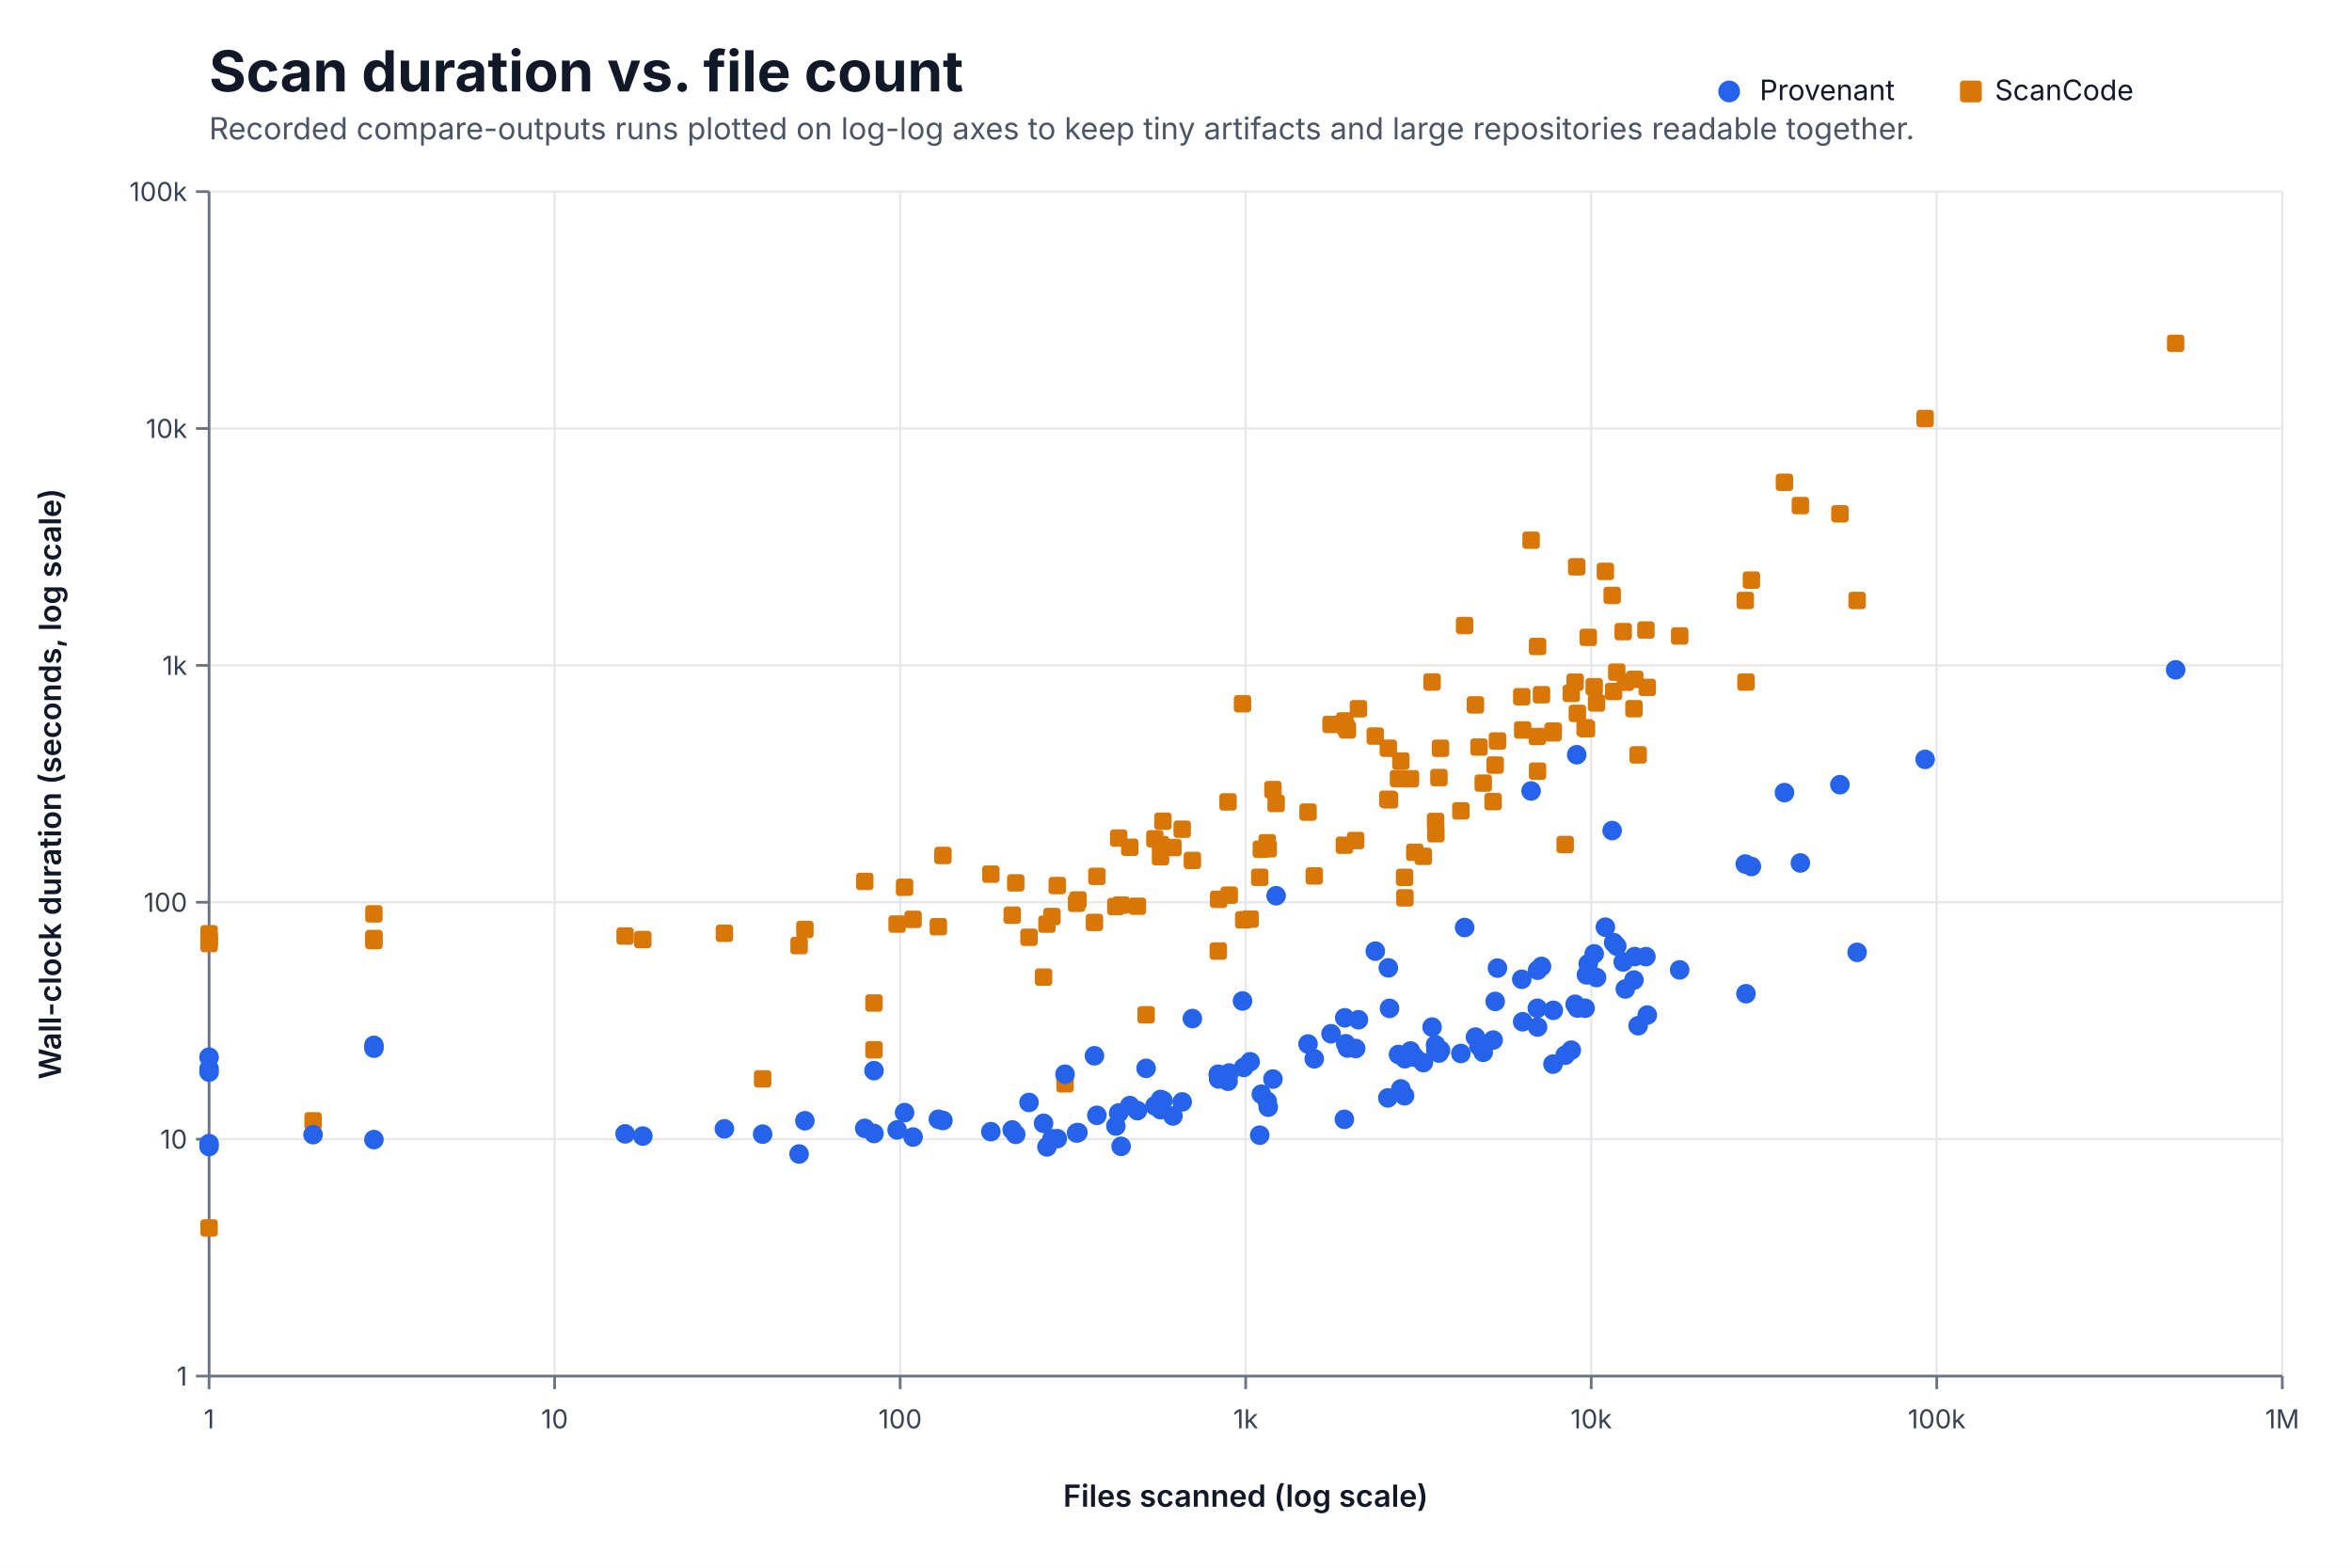
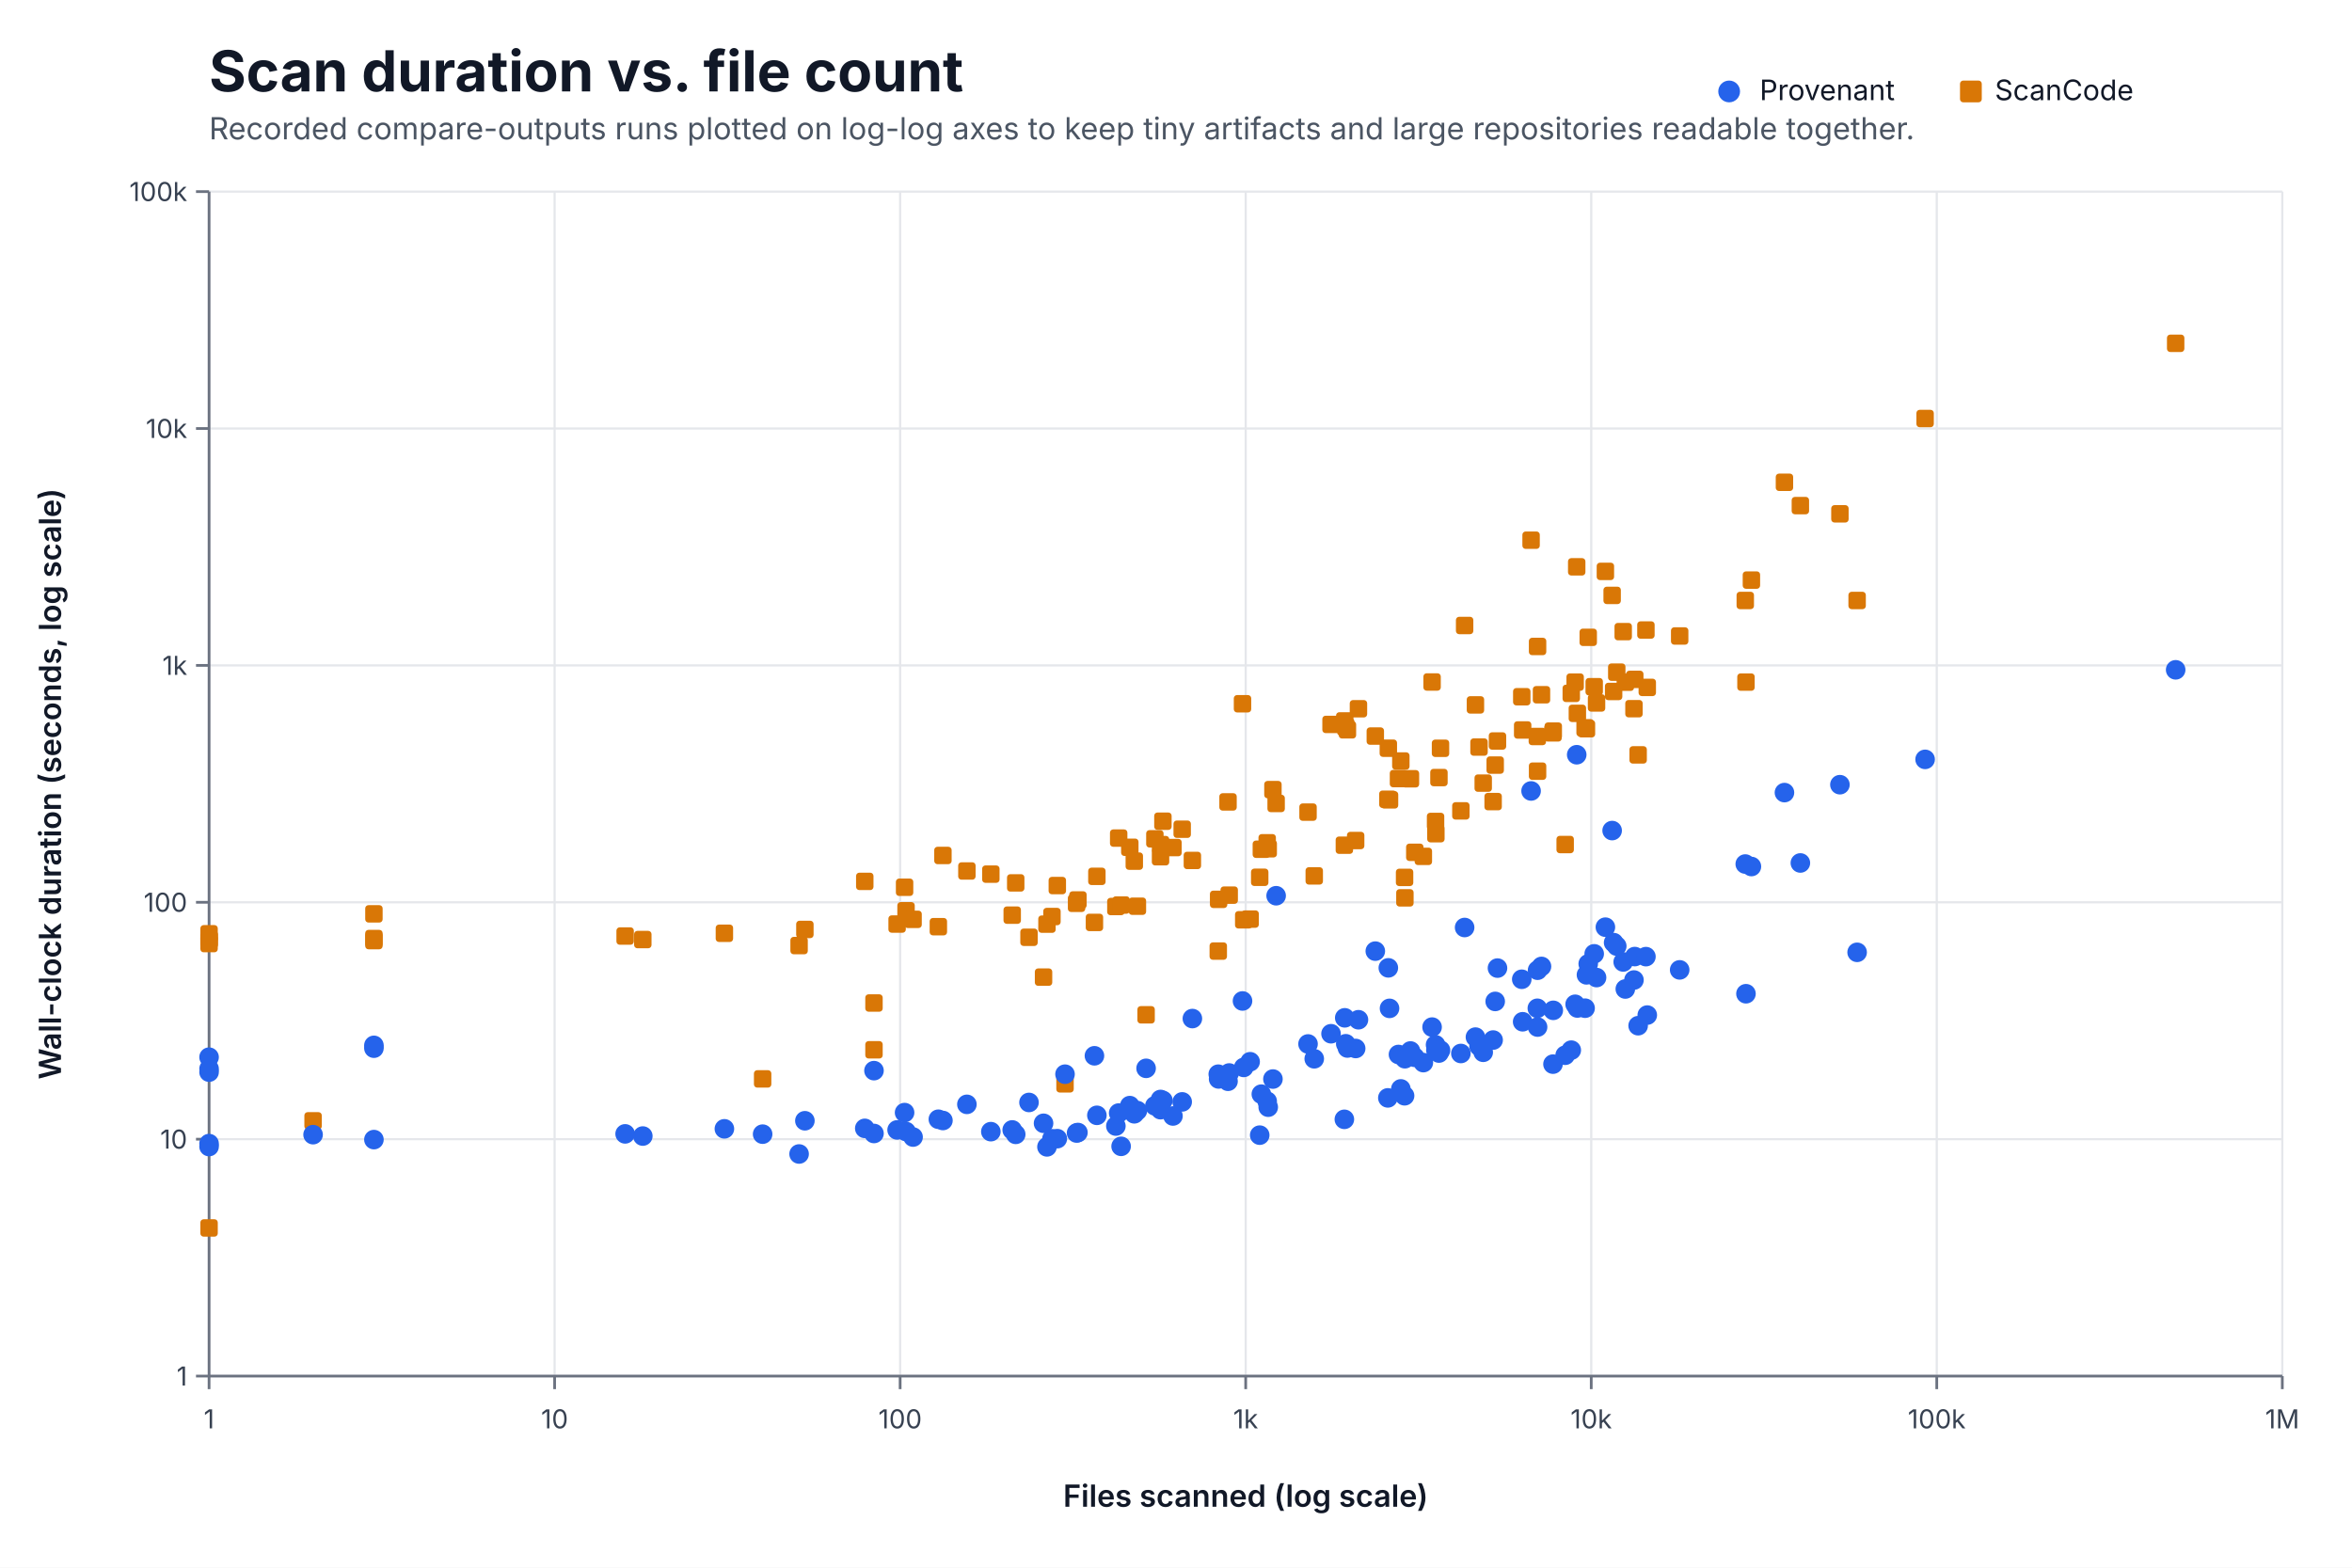
<svg xmlns="http://www.w3.org/2000/svg" width="1080" height="720" viewBox="0 0 1080 720" role="img" aria-labelledby="title desc">
  <style>
    text { font-family: -apple-system, BlinkMacSystemFont, "Segoe UI", sans-serif; fill: #111827; }
    .title { font-size: 26px; font-weight: 700; }
    .subtitle { font-size: 14px; fill: #4b5563; }
    .axis-label { font-size: 14px; font-weight: 600; }
    .tick { font-size: 12px; fill: #374151; }
    .grid { stroke: #e5e7eb; stroke-width: 1; }
    .axis { stroke: #6b7280; stroke-width: 1.25; }
    .legend-label { font-size: 13px; }
  </style>
  <rect x="0" y="0" width="1080" height="720" fill="white" />
  <text class="title" x="96" y="42">Scan duration vs. file count</text>
  <text class="subtitle" x="96" y="64">Recorded compare-outputs runs plotted on log-log axes to keep tiny artifacts and large repositories readable together.</text>
  <line class="grid" x1="96.00" y1="632.00" x2="1048.00" y2="632.00" />
  <line class="grid" x1="96.00" y1="523.20" x2="1048.00" y2="523.20" />
  <line class="grid" x1="96.00" y1="414.40" x2="1048.00" y2="414.40" />
  <line class="grid" x1="96.00" y1="305.60" x2="1048.00" y2="305.60" />
  <line class="grid" x1="96.00" y1="196.80" x2="1048.00" y2="196.80" />
  <line class="grid" x1="96.00" y1="88.00" x2="1048.00" y2="88.00" />
  <line class="grid" x1="96.00" y1="88.00" x2="96.00" y2="632.00" />
  <line class="grid" x1="254.67" y1="88.00" x2="254.67" y2="632.00" />
  <line class="grid" x1="413.33" y1="88.00" x2="413.33" y2="632.00" />
  <line class="grid" x1="572.00" y1="88.00" x2="572.00" y2="632.00" />
  <line class="grid" x1="730.67" y1="88.00" x2="730.67" y2="632.00" />
  <line class="grid" x1="889.33" y1="88.00" x2="889.33" y2="632.00" />
  <line class="grid" x1="1048.00" y1="88.00" x2="1048.00" y2="632.00" />
  <line class="axis" x1="96.00" y1="632.00" x2="1048.00" y2="632.00" />
  <line class="axis" x1="96.00" y1="88.00" x2="96.00" y2="632.00" />
  <line class="axis" x1="96.00" y1="632.00" x2="96.00" y2="638.00" />
  <text class="tick" x="96.00" y="656.00" text-anchor="middle">1</text>
  <line class="axis" x1="254.67" y1="632.00" x2="254.67" y2="638.00" />
  <text class="tick" x="254.67" y="656.00" text-anchor="middle">10</text>
  <line class="axis" x1="413.33" y1="632.00" x2="413.33" y2="638.00" />
  <text class="tick" x="413.33" y="656.00" text-anchor="middle">100</text>
  <line class="axis" x1="572.00" y1="632.00" x2="572.00" y2="638.00" />
  <text class="tick" x="572.00" y="656.00" text-anchor="middle">1k</text>
  <line class="axis" x1="730.67" y1="632.00" x2="730.67" y2="638.00" />
  <text class="tick" x="730.67" y="656.00" text-anchor="middle">10k</text>
  <line class="axis" x1="889.33" y1="632.00" x2="889.33" y2="638.00" />
  <text class="tick" x="889.33" y="656.00" text-anchor="middle">100k</text>
  <line class="axis" x1="1048.00" y1="632.00" x2="1048.00" y2="638.00" />
  <text class="tick" x="1048.00" y="656.00" text-anchor="middle">1M</text>
  <line class="axis" x1="90.00" y1="632.00" x2="96.00" y2="632.00" />
  <text class="tick" x="86.00" y="632.00" text-anchor="end" dominant-baseline="middle">1</text>
  <line class="axis" x1="90.00" y1="523.20" x2="96.00" y2="523.20" />
  <text class="tick" x="86.00" y="523.20" text-anchor="end" dominant-baseline="middle">10</text>
  <line class="axis" x1="90.00" y1="414.40" x2="96.00" y2="414.40" />
  <text class="tick" x="86.00" y="414.40" text-anchor="end" dominant-baseline="middle">100</text>
  <line class="axis" x1="90.00" y1="305.60" x2="96.00" y2="305.60" />
  <text class="tick" x="86.00" y="305.60" text-anchor="end" dominant-baseline="middle">1k</text>
  <line class="axis" x1="90.00" y1="196.80" x2="96.00" y2="196.80" />
  <text class="tick" x="86.00" y="196.80" text-anchor="end" dominant-baseline="middle">10k</text>
  <line class="axis" x1="90.00" y1="88.00" x2="96.00" y2="88.00" />
  <text class="tick" x="86.00" y="88.00" text-anchor="end" dominant-baseline="middle">100k</text>
  <text class="axis-label" x="572.00" y="692.00" text-anchor="middle">Files scanned (log scale)</text>
  <text class="axis-label" x="28" y="360.00" transform="rotate(-90 28 360.00)" text-anchor="middle">Wall-clock duration (seconds, log scale)</text>
  <g aria-label="Legend">
    <circle cx="794" cy="42" r="5" fill="#2563eb" />
    <text class="legend-label" x="808" y="46">Provenant</text>
    <rect x="900" y="37" width="10" height="10" fill="#d97706" rx="1.5" />
    <text class="legend-label" x="916" y="46">ScanCode</text>
  </g>
  <g aria-label="ScanCode points">
    <rect x="92.00" y="427.72" width="8" height="8" fill="#d97706" rx="1.5" />
    <rect x="92.00" y="559.97" width="8" height="8" fill="#d97706" rx="1.5" />
    <rect x="92.00" y="429.37" width="8" height="8" fill="#d97706" rx="1.5" />
    <rect x="92.00" y="424.87" width="8" height="8" fill="#d97706" rx="1.5" />
    <rect x="92.00" y="427.37" width="8" height="8" fill="#d97706" rx="1.5" />
    <rect x="139.76" y="510.78" width="8" height="8" fill="#d97706" rx="1.5" />
    <rect x="167.70" y="427.06" width="8" height="8" fill="#d97706" rx="1.5" />
    <rect x="167.70" y="427.99" width="8" height="8" fill="#d97706" rx="1.5" />
    <rect x="167.70" y="415.71" width="8" height="8" fill="#d97706" rx="1.5" />
    <rect x="283.05" y="425.90" width="8" height="8" fill="#d97706" rx="1.5" />
    <rect x="291.17" y="427.52" width="8" height="8" fill="#d97706" rx="1.5" />
    <rect x="328.63" y="424.63" width="8" height="8" fill="#d97706" rx="1.5" />
    <rect x="346.19" y="491.51" width="8" height="8" fill="#d97706" rx="1.5" />
    <rect x="362.93" y="430.28" width="8" height="8" fill="#d97706" rx="1.5" />
    <rect x="365.59" y="422.87" width="8" height="8" fill="#d97706" rx="1.5" />
    <rect x="393.09" y="400.80" width="8" height="8" fill="#d97706" rx="1.5" />
    <rect x="397.32" y="478.15" width="8" height="8" fill="#d97706" rx="1.5" />
    <rect x="397.32" y="456.66" width="8" height="8" fill="#d97706" rx="1.5" />
    <rect x="407.94" y="420.39" width="8" height="8" fill="#d97706" rx="1.5" />
    <rect x="411.37" y="403.50" width="8" height="8" fill="#d97706" rx="1.5" />
+     <rect x="412.04" y="414.30" width="8" height="8" fill="#d97706" rx="1.5" />
    <rect x="415.27" y="418.23" width="8" height="8" fill="#d97706" rx="1.5" />
    <rect x="426.88" y="421.60" width="8" height="8" fill="#d97706" rx="1.5" />
    <rect x="428.98" y="388.90" width="8" height="8" fill="#d97706" rx="1.5" />
+     <rect x="439.98" y="396.02" width="8" height="8" fill="#d97706" rx="1.5" />
    <rect x="450.98" y="397.47" width="8" height="8" fill="#d97706" rx="1.5" />
    <rect x="460.79" y="416.30" width="8" height="8" fill="#d97706" rx="1.5" />
    <rect x="462.40" y="401.49" width="8" height="8" fill="#d97706" rx="1.5" />
    <rect x="468.50" y="426.47" width="8" height="8" fill="#d97706" rx="1.5" />
    <rect x="475.18" y="444.77" width="8" height="8" fill="#d97706" rx="1.5" />
    <rect x="476.75" y="420.44" width="8" height="8" fill="#d97706" rx="1.5" />
    <rect x="479.04" y="416.95" width="8" height="8" fill="#d97706" rx="1.5" />
    <rect x="481.50" y="402.72" width="8" height="8" fill="#d97706" rx="1.5" />
    <rect x="485.04" y="493.77" width="8" height="8" fill="#d97706" rx="1.5" />
    <rect x="490.34" y="410.86" width="8" height="8" fill="#d97706" rx="1.5" />
    <rect x="490.97" y="409.34" width="8" height="8" fill="#d97706" rx="1.5" />
    <rect x="498.55" y="419.64" width="8" height="8" fill="#d97706" rx="1.5" />
    <rect x="499.67" y="398.49" width="8" height="8" fill="#d97706" rx="1.5" />
    <rect x="508.39" y="412.34" width="8" height="8" fill="#d97706" rx="1.5" />
    <rect x="509.68" y="380.92" width="8" height="8" fill="#d97706" rx="1.5" />
    <rect x="510.80" y="411.66" width="8" height="8" fill="#d97706" rx="1.5" />
    <rect x="514.79" y="385.13" width="8" height="8" fill="#d97706" rx="1.5" />
+     <rect x="516.85" y="391.50" width="8" height="8" fill="#d97706" rx="1.5" />
    <rect x="518.28" y="412.20" width="8" height="8" fill="#d97706" rx="1.5" />
    <rect x="522.27" y="462.08" width="8" height="8" fill="#d97706" rx="1.5" />
    <rect x="526.30" y="381.25" width="8" height="8" fill="#d97706" rx="1.5" />
    <rect x="528.90" y="383.91" width="8" height="8" fill="#d97706" rx="1.5" />
    <rect x="528.90" y="389.48" width="8" height="8" fill="#d97706" rx="1.5" />
    <rect x="529.99" y="373.16" width="8" height="8" fill="#d97706" rx="1.5" />
    <rect x="534.61" y="385.27" width="8" height="8" fill="#d97706" rx="1.5" />
    <rect x="538.84" y="376.84" width="8" height="8" fill="#d97706" rx="1.5" />
    <rect x="543.52" y="391.18" width="8" height="8" fill="#d97706" rx="1.5" />
    <rect x="555.41" y="432.81" width="8" height="8" fill="#d97706" rx="1.5" />
    <rect x="555.57" y="409.04" width="8" height="8" fill="#d97706" rx="1.5" />
    <rect x="559.89" y="364.30" width="8" height="8" fill="#d97706" rx="1.5" />
    <rect x="560.43" y="407.11" width="8" height="8" fill="#d97706" rx="1.5" />
    <rect x="566.54" y="319.22" width="8" height="8" fill="#d97706" rx="1.5" />
    <rect x="567.10" y="418.44" width="8" height="8" fill="#d97706" rx="1.5" />
    <rect x="570.04" y="418.11" width="8" height="8" fill="#d97706" rx="1.5" />
    <rect x="574.44" y="398.92" width="8" height="8" fill="#d97706" rx="1.5" />
    <rect x="575.19" y="386.04" width="8" height="8" fill="#d97706" rx="1.5" />
    <rect x="577.87" y="383.06" width="8" height="8" fill="#d97706" rx="1.5" />
    <rect x="578.35" y="385.81" width="8" height="8" fill="#d97706" rx="1.5" />
    <rect x="580.51" y="358.66" width="8" height="8" fill="#d97706" rx="1.5" />
    <rect x="581.98" y="365.01" width="8" height="8" fill="#d97706" rx="1.5" />
    <rect x="596.63" y="368.99" width="8" height="8" fill="#d97706" rx="1.5" />
    <rect x="599.48" y="398.28" width="8" height="8" fill="#d97706" rx="1.5" />
    <rect x="607.19" y="328.71" width="8" height="8" fill="#d97706" rx="1.5" />
    <rect x="613.31" y="384.18" width="8" height="8" fill="#d97706" rx="1.5" />
    <rect x="613.49" y="327.10" width="8" height="8" fill="#d97706" rx="1.5" />
    <rect x="613.95" y="329.87" width="8" height="8" fill="#d97706" rx="1.5" />
    <rect x="614.72" y="331.19" width="8" height="8" fill="#d97706" rx="1.5" />
    <rect x="618.50" y="382.03" width="8" height="8" fill="#d97706" rx="1.5" />
    <rect x="619.78" y="321.51" width="8" height="8" fill="#d97706" rx="1.5" />
    <rect x="627.52" y="334.06" width="8" height="8" fill="#d97706" rx="1.5" />
    <rect x="633.28" y="363.07" width="8" height="8" fill="#d97706" rx="1.5" />
    <rect x="633.50" y="339.64" width="8" height="8" fill="#d97706" rx="1.5" />
    <rect x="634.05" y="363.36" width="8" height="8" fill="#d97706" rx="1.5" />
    <rect x="638.16" y="353.58" width="8" height="8" fill="#d97706" rx="1.5" />
    <rect x="639.24" y="345.52" width="8" height="8" fill="#d97706" rx="1.5" />
    <rect x="640.96" y="398.96" width="8" height="8" fill="#d97706" rx="1.5" />
    <rect x="641.11" y="408.36" width="8" height="8" fill="#d97706" rx="1.5" />
    <rect x="643.66" y="353.67" width="8" height="8" fill="#d97706" rx="1.5" />
    <rect x="645.65" y="387.44" width="8" height="8" fill="#d97706" rx="1.5" />
    <rect x="649.58" y="389.31" width="8" height="8" fill="#d97706" rx="1.5" />
    <rect x="653.59" y="309.22" width="8" height="8" fill="#d97706" rx="1.5" />
    <rect x="655.19" y="373.28" width="8" height="8" fill="#d97706" rx="1.5" />
    <rect x="655.34" y="378.89" width="8" height="8" fill="#d97706" rx="1.5" />
    <rect x="656.74" y="353.11" width="8" height="8" fill="#d97706" rx="1.5" />
    <rect x="657.46" y="339.67" width="8" height="8" fill="#d97706" rx="1.5" />
    <rect x="666.81" y="368.42" width="8" height="8" fill="#d97706" rx="1.5" />
    <rect x="668.53" y="283.27" width="8" height="8" fill="#d97706" rx="1.5" />
    <rect x="673.50" y="319.74" width="8" height="8" fill="#d97706" rx="1.5" />
    <rect x="675.14" y="339.11" width="8" height="8" fill="#d97706" rx="1.5" />
    <rect x="677.07" y="355.67" width="8" height="8" fill="#d97706" rx="1.5" />
    <rect x="681.62" y="364.16" width="8" height="8" fill="#d97706" rx="1.5" />
    <rect x="682.57" y="347.38" width="8" height="8" fill="#d97706" rx="1.5" />
    <rect x="683.62" y="336.32" width="8" height="8" fill="#d97706" rx="1.5" />
    <rect x="694.77" y="315.99" width="8" height="8" fill="#d97706" rx="1.5" />
    <rect x="695.18" y="331.26" width="8" height="8" fill="#d97706" rx="1.5" />
    <rect x="699.05" y="244.10" width="8" height="8" fill="#d97706" rx="1.5" />
    <rect x="701.92" y="334.25" width="8" height="8" fill="#d97706" rx="1.5" />
    <rect x="702.03" y="350.18" width="8" height="8" fill="#d97706" rx="1.5" />
    <rect x="702.03" y="292.91" width="8" height="8" fill="#d97706" rx="1.5" />
    <rect x="703.83" y="315.08" width="8" height="8" fill="#d97706" rx="1.5" />
    <rect x="709.11" y="332.59" width="8" height="8" fill="#d97706" rx="1.5" />
    <rect x="709.24" y="331.79" width="8" height="8" fill="#d97706" rx="1.5" />
    <rect x="714.70" y="383.87" width="8" height="8" fill="#d97706" rx="1.5" />
    <rect x="717.50" y="314.45" width="8" height="8" fill="#d97706" rx="1.5" />
    <rect x="719.28" y="309.28" width="8" height="8" fill="#d97706" rx="1.5" />
    <rect x="720.00" y="256.33" width="8" height="8" fill="#d97706" rx="1.5" />
    <rect x="720.30" y="323.62" width="8" height="8" fill="#d97706" rx="1.5" />
    <rect x="723.85" y="330.25" width="8" height="8" fill="#d97706" rx="1.5" />
    <rect x="724.48" y="330.69" width="8" height="8" fill="#d97706" rx="1.5" />
    <rect x="725.29" y="288.71" width="8" height="8" fill="#d97706" rx="1.5" />
    <rect x="728.03" y="311.39" width="8" height="8" fill="#d97706" rx="1.5" />
    <rect x="729.11" y="318.85" width="8" height="8" fill="#d97706" rx="1.5" />
    <rect x="733.17" y="258.43" width="8" height="8" fill="#d97706" rx="1.5" />
    <rect x="736.27" y="269.45" width="8" height="8" fill="#d97706" rx="1.5" />
    <rect x="736.95" y="313.57" width="8" height="8" fill="#d97706" rx="1.5" />
    <rect x="738.39" y="304.71" width="8" height="8" fill="#d97706" rx="1.5" />
    <rect x="741.35" y="286.09" width="8" height="8" fill="#d97706" rx="1.5" />
    <rect x="742.32" y="309.33" width="8" height="8" fill="#d97706" rx="1.5" />
    <rect x="746.29" y="321.48" width="8" height="8" fill="#d97706" rx="1.5" />
    <rect x="746.66" y="308.03" width="8" height="8" fill="#d97706" rx="1.5" />
    <rect x="748.21" y="342.70" width="8" height="8" fill="#d97706" rx="1.5" />
    <rect x="751.78" y="285.35" width="8" height="8" fill="#d97706" rx="1.5" />
    <rect x="752.40" y="311.70" width="8" height="8" fill="#d97706" rx="1.5" />
    <rect x="767.28" y="288.09" width="8" height="8" fill="#d97706" rx="1.5" />
    <rect x="797.40" y="271.78" width="8" height="8" fill="#d97706" rx="1.5" />
    <rect x="797.72" y="309.27" width="8" height="8" fill="#d97706" rx="1.5" />
    <rect x="800.22" y="262.42" width="8" height="8" fill="#d97706" rx="1.5" />
    <rect x="815.39" y="217.51" width="8" height="8" fill="#d97706" rx="1.5" />
    <rect x="822.70" y="228.21" width="8" height="8" fill="#d97706" rx="1.5" />
    <rect x="840.86" y="231.99" width="8" height="8" fill="#d97706" rx="1.5" />
    <rect x="848.76" y="271.78" width="8" height="8" fill="#d97706" rx="1.5" />
    <rect x="879.98" y="188.22" width="8" height="8" fill="#d97706" rx="1.5" />
    <rect x="995.03" y="153.67" width="8" height="8" fill="#d97706" rx="1.5" />
  </g>
  <g aria-label="Provenant points">
    <circle cx="96.00" cy="526.58" r="4.5" fill="#2563eb" />
    <circle cx="96.00" cy="492.40" r="4.5" fill="#2563eb" />
    <circle cx="96.00" cy="485.54" r="4.5" fill="#2563eb" />
    <circle cx="96.00" cy="490.88" r="4.5" fill="#2563eb" />
    <circle cx="96.00" cy="525.23" r="4.5" fill="#2563eb" />
    <circle cx="143.76" cy="521.12" r="4.5" fill="#2563eb" />
    <circle cx="171.70" cy="523.39" r="4.5" fill="#2563eb" />
    <circle cx="171.70" cy="480.11" r="4.5" fill="#2563eb" />
    <circle cx="171.70" cy="481.40" r="4.5" fill="#2563eb" />
    <circle cx="287.05" cy="520.76" r="4.5" fill="#2563eb" />
    <circle cx="295.17" cy="521.76" r="4.5" fill="#2563eb" />
    <circle cx="332.63" cy="518.44" r="4.5" fill="#2563eb" />
    <circle cx="350.19" cy="520.89" r="4.5" fill="#2563eb" />
    <circle cx="366.93" cy="530.00" r="4.5" fill="#2563eb" />
    <circle cx="369.59" cy="514.74" r="4.5" fill="#2563eb" />
    <circle cx="397.09" cy="518.23" r="4.5" fill="#2563eb" />
    <circle cx="401.32" cy="491.72" r="4.5" fill="#2563eb" />
    <circle cx="401.32" cy="520.58" r="4.5" fill="#2563eb" />
    <circle cx="411.94" cy="518.95" r="4.5" fill="#2563eb" />
    <circle cx="415.37" cy="510.99" r="4.5" fill="#2563eb" />
+     <circle cx="416.04" cy="519.69" r="4.5" fill="#2563eb" />
    <circle cx="419.27" cy="522.22" r="4.5" fill="#2563eb" />
    <circle cx="430.88" cy="514.04" r="4.5" fill="#2563eb" />
    <circle cx="432.98" cy="514.62" r="4.5" fill="#2563eb" />
+     <circle cx="443.98" cy="507.20" r="4.5" fill="#2563eb" />
    <circle cx="454.98" cy="519.74" r="4.5" fill="#2563eb" />
    <circle cx="464.79" cy="518.95" r="4.5" fill="#2563eb" />
    <circle cx="466.40" cy="520.98" r="4.5" fill="#2563eb" />
    <circle cx="472.50" cy="506.33" r="4.5" fill="#2563eb" />
    <circle cx="479.18" cy="515.90" r="4.5" fill="#2563eb" />
    <circle cx="480.75" cy="526.73" r="4.5" fill="#2563eb" />
    <circle cx="483.04" cy="523.01" r="4.5" fill="#2563eb" />
    <circle cx="485.50" cy="522.96" r="4.5" fill="#2563eb" />
    <circle cx="489.04" cy="493.35" r="4.5" fill="#2563eb" />
    <circle cx="494.34" cy="520.36" r="4.5" fill="#2563eb" />
    <circle cx="494.97" cy="520.14" r="4.5" fill="#2563eb" />
    <circle cx="502.55" cy="484.90" r="4.5" fill="#2563eb" />
    <circle cx="503.67" cy="512.24" r="4.5" fill="#2563eb" />
    <circle cx="512.39" cy="517.17" r="4.5" fill="#2563eb" />
    <circle cx="513.68" cy="511.20" r="4.5" fill="#2563eb" />
    <circle cx="514.80" cy="526.48" r="4.5" fill="#2563eb" />
    <circle cx="518.79" cy="507.78" r="4.5" fill="#2563eb" />
+     <circle cx="520.85" cy="511.54" r="4.5" fill="#2563eb" />
    <circle cx="522.28" cy="510.08" r="4.5" fill="#2563eb" />
    <circle cx="526.27" cy="490.66" r="4.5" fill="#2563eb" />
    <circle cx="530.30" cy="507.88" r="4.5" fill="#2563eb" />
    <circle cx="532.90" cy="504.96" r="4.5" fill="#2563eb" />
    <circle cx="532.90" cy="509.65" r="4.5" fill="#2563eb" />
    <circle cx="533.99" cy="505.42" r="4.5" fill="#2563eb" />
    <circle cx="538.61" cy="512.54" r="4.5" fill="#2563eb" />
    <circle cx="542.84" cy="506.07" r="4.5" fill="#2563eb" />
    <circle cx="547.52" cy="467.80" r="4.5" fill="#2563eb" />
    <circle cx="559.41" cy="493.35" r="4.5" fill="#2563eb" />
    <circle cx="559.57" cy="495.53" r="4.5" fill="#2563eb" />
    <circle cx="563.89" cy="496.60" r="4.5" fill="#2563eb" />
    <circle cx="564.43" cy="492.80" r="4.5" fill="#2563eb" />
    <circle cx="570.54" cy="459.72" r="4.5" fill="#2563eb" />
    <circle cx="571.10" cy="490.24" r="4.5" fill="#2563eb" />
    <circle cx="574.04" cy="487.63" r="4.5" fill="#2563eb" />
    <circle cx="578.44" cy="521.35" r="4.5" fill="#2563eb" />
    <circle cx="579.19" cy="502.52" r="4.5" fill="#2563eb" />
    <circle cx="581.87" cy="505.77" r="4.5" fill="#2563eb" />
    <circle cx="582.35" cy="508.50" r="4.5" fill="#2563eb" />
    <circle cx="584.51" cy="495.58" r="4.5" fill="#2563eb" />
    <circle cx="585.98" cy="411.39" r="4.5" fill="#2563eb" />
    <circle cx="600.63" cy="479.47" r="4.5" fill="#2563eb" />
    <circle cx="603.48" cy="486.27" r="4.5" fill="#2563eb" />
    <circle cx="611.19" cy="474.77" r="4.5" fill="#2563eb" />
    <circle cx="617.31" cy="514.08" r="4.5" fill="#2563eb" />
    <circle cx="617.49" cy="467.46" r="4.5" fill="#2563eb" />
    <circle cx="617.95" cy="479.38" r="4.5" fill="#2563eb" />
    <circle cx="618.72" cy="481.32" r="4.5" fill="#2563eb" />
    <circle cx="622.50" cy="481.54" r="4.5" fill="#2563eb" />
    <circle cx="623.78" cy="468.34" r="4.5" fill="#2563eb" />
    <circle cx="631.52" cy="436.83" r="4.5" fill="#2563eb" />
    <circle cx="637.28" cy="504.23" r="4.5" fill="#2563eb" />
    <circle cx="637.50" cy="444.51" r="4.5" fill="#2563eb" />
    <circle cx="638.05" cy="463.12" r="4.5" fill="#2563eb" />
    <circle cx="642.16" cy="484.30" r="4.5" fill="#2563eb" />
    <circle cx="643.24" cy="500.11" r="4.5" fill="#2563eb" />
    <circle cx="644.96" cy="503.26" r="4.5" fill="#2563eb" />
    <circle cx="645.11" cy="486.25" r="4.5" fill="#2563eb" />
    <circle cx="647.66" cy="482.69" r="4.5" fill="#2563eb" />
    <circle cx="649.65" cy="485.60" r="4.5" fill="#2563eb" />
    <circle cx="653.58" cy="488.03" r="4.5" fill="#2563eb" />
    <circle cx="657.59" cy="471.72" r="4.5" fill="#2563eb" />
    <circle cx="659.19" cy="479.87" r="4.5" fill="#2563eb" />
    <circle cx="659.34" cy="482.33" r="4.5" fill="#2563eb" />
    <circle cx="660.74" cy="483.64" r="4.5" fill="#2563eb" />
    <circle cx="661.46" cy="482.35" r="4.5" fill="#2563eb" />
    <circle cx="670.81" cy="483.84" r="4.5" fill="#2563eb" />
    <circle cx="672.53" cy="425.98" r="4.5" fill="#2563eb" />
    <circle cx="677.50" cy="476.32" r="4.5" fill="#2563eb" />
    <circle cx="679.14" cy="480.47" r="4.5" fill="#2563eb" />
    <circle cx="681.07" cy="483.29" r="4.5" fill="#2563eb" />
    <circle cx="685.62" cy="477.67" r="4.5" fill="#2563eb" />
    <circle cx="686.57" cy="459.93" r="4.5" fill="#2563eb" />
    <circle cx="687.62" cy="444.62" r="4.5" fill="#2563eb" />
    <circle cx="698.77" cy="449.75" r="4.5" fill="#2563eb" />
    <circle cx="699.18" cy="469.27" r="4.5" fill="#2563eb" />
    <circle cx="703.05" cy="363.27" r="4.5" fill="#2563eb" />
    <circle cx="705.92" cy="463.08" r="4.5" fill="#2563eb" />
    <circle cx="706.03" cy="471.70" r="4.5" fill="#2563eb" />
    <circle cx="706.03" cy="445.60" r="4.5" fill="#2563eb" />
    <circle cx="707.83" cy="443.86" r="4.5" fill="#2563eb" />
    <circle cx="713.11" cy="488.73" r="4.5" fill="#2563eb" />
    <circle cx="713.24" cy="464.02" r="4.5" fill="#2563eb" />
    <circle cx="718.70" cy="484.65" r="4.5" fill="#2563eb" />
    <circle cx="721.50" cy="482.31" r="4.5" fill="#2563eb" />
    <circle cx="723.28" cy="461.24" r="4.5" fill="#2563eb" />
    <circle cx="724.00" cy="346.63" r="4.5" fill="#2563eb" />
    <circle cx="724.30" cy="462.95" r="4.5" fill="#2563eb" />
    <circle cx="727.85" cy="463.04" r="4.5" fill="#2563eb" />
    <circle cx="728.48" cy="447.72" r="4.5" fill="#2563eb" />
    <circle cx="729.29" cy="442.66" r="4.5" fill="#2563eb" />
    <circle cx="732.03" cy="438.07" r="4.5" fill="#2563eb" />
    <circle cx="733.11" cy="448.97" r="4.5" fill="#2563eb" />
    <circle cx="737.17" cy="425.83" r="4.5" fill="#2563eb" />
    <circle cx="740.27" cy="381.46" r="4.5" fill="#2563eb" />
    <circle cx="740.95" cy="432.92" r="4.5" fill="#2563eb" />
    <circle cx="742.39" cy="434.52" r="4.5" fill="#2563eb" />
    <circle cx="745.35" cy="441.80" r="4.5" fill="#2563eb" />
    <circle cx="746.32" cy="454.22" r="4.5" fill="#2563eb" />
    <circle cx="750.29" cy="450.10" r="4.5" fill="#2563eb" />
    <circle cx="750.66" cy="439.33" r="4.5" fill="#2563eb" />
    <circle cx="752.21" cy="471.08" r="4.5" fill="#2563eb" />
    <circle cx="755.78" cy="439.36" r="4.5" fill="#2563eb" />
    <circle cx="756.40" cy="466.20" r="4.5" fill="#2563eb" />
    <circle cx="771.28" cy="445.44" r="4.5" fill="#2563eb" />
    <circle cx="801.40" cy="396.83" r="4.5" fill="#2563eb" />
    <circle cx="801.72" cy="456.40" r="4.5" fill="#2563eb" />
    <circle cx="804.22" cy="397.97" r="4.5" fill="#2563eb" />
    <circle cx="819.39" cy="364.02" r="4.5" fill="#2563eb" />
    <circle cx="826.70" cy="396.34" r="4.5" fill="#2563eb" />
    <circle cx="844.86" cy="360.39" r="4.5" fill="#2563eb" />
    <circle cx="852.76" cy="437.38" r="4.5" fill="#2563eb" />
    <circle cx="883.98" cy="348.76" r="4.5" fill="#2563eb" />
    <circle cx="999.03" cy="307.63" r="4.5" fill="#2563eb" />
  </g>
</svg>
